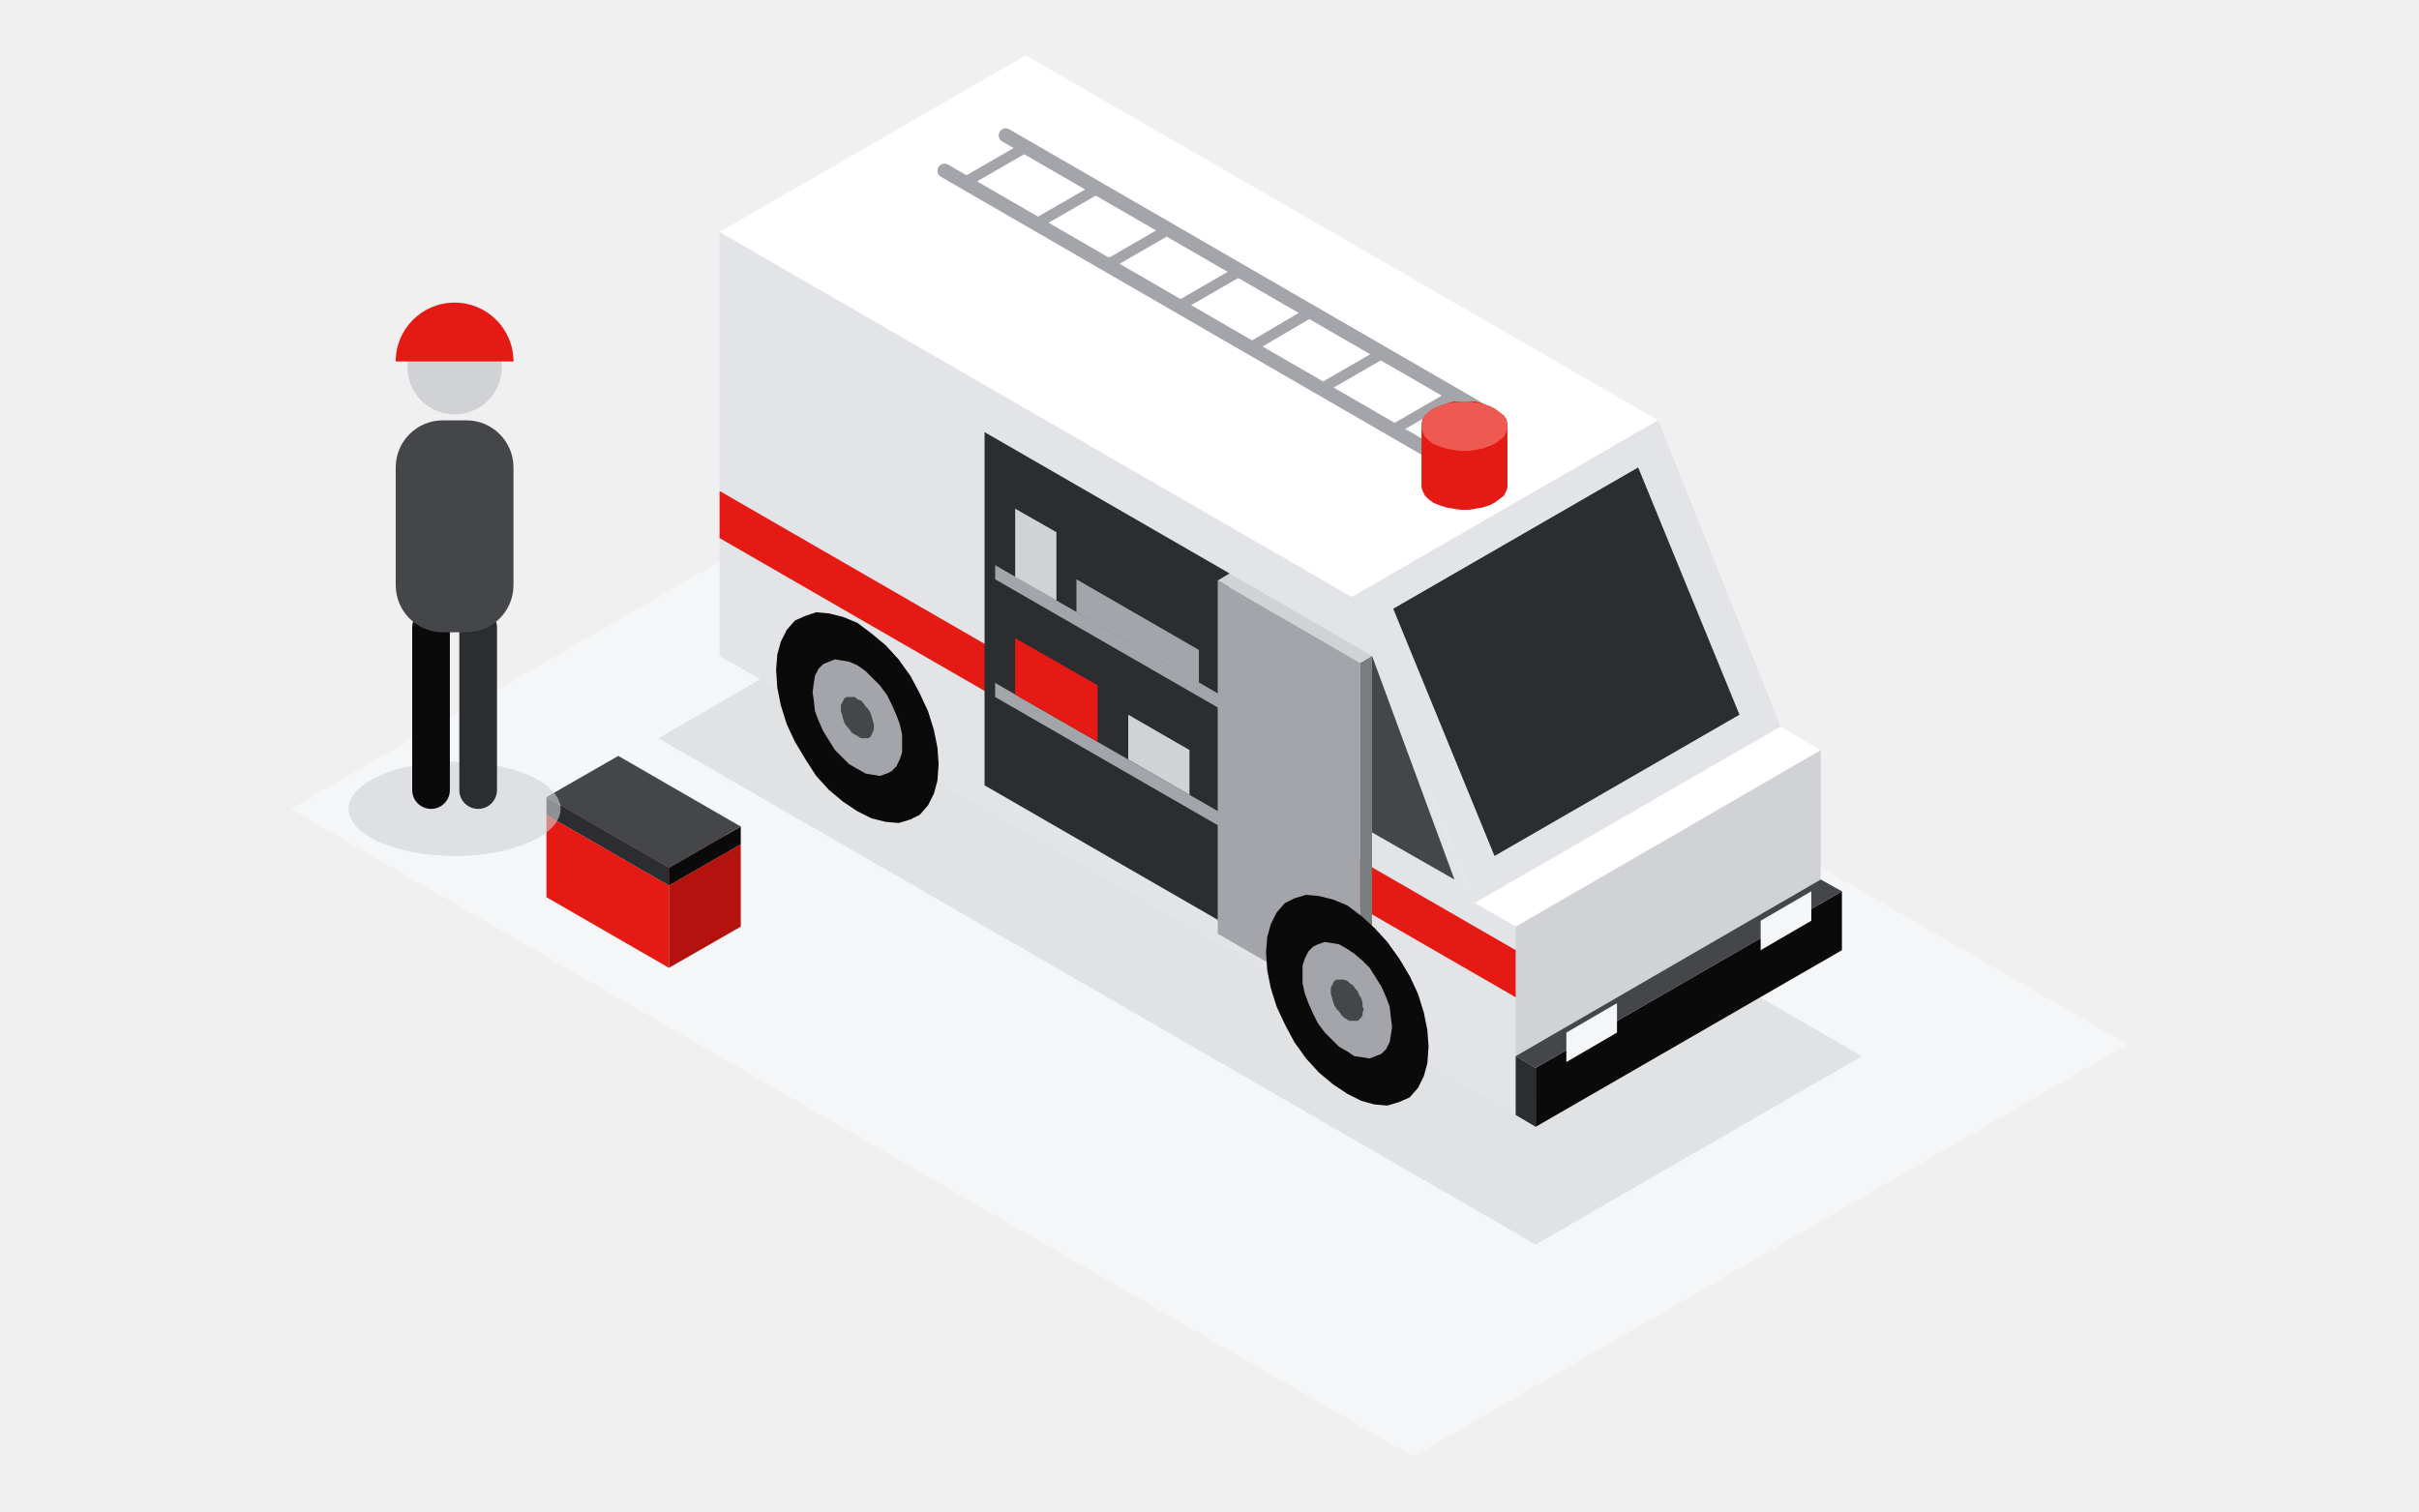
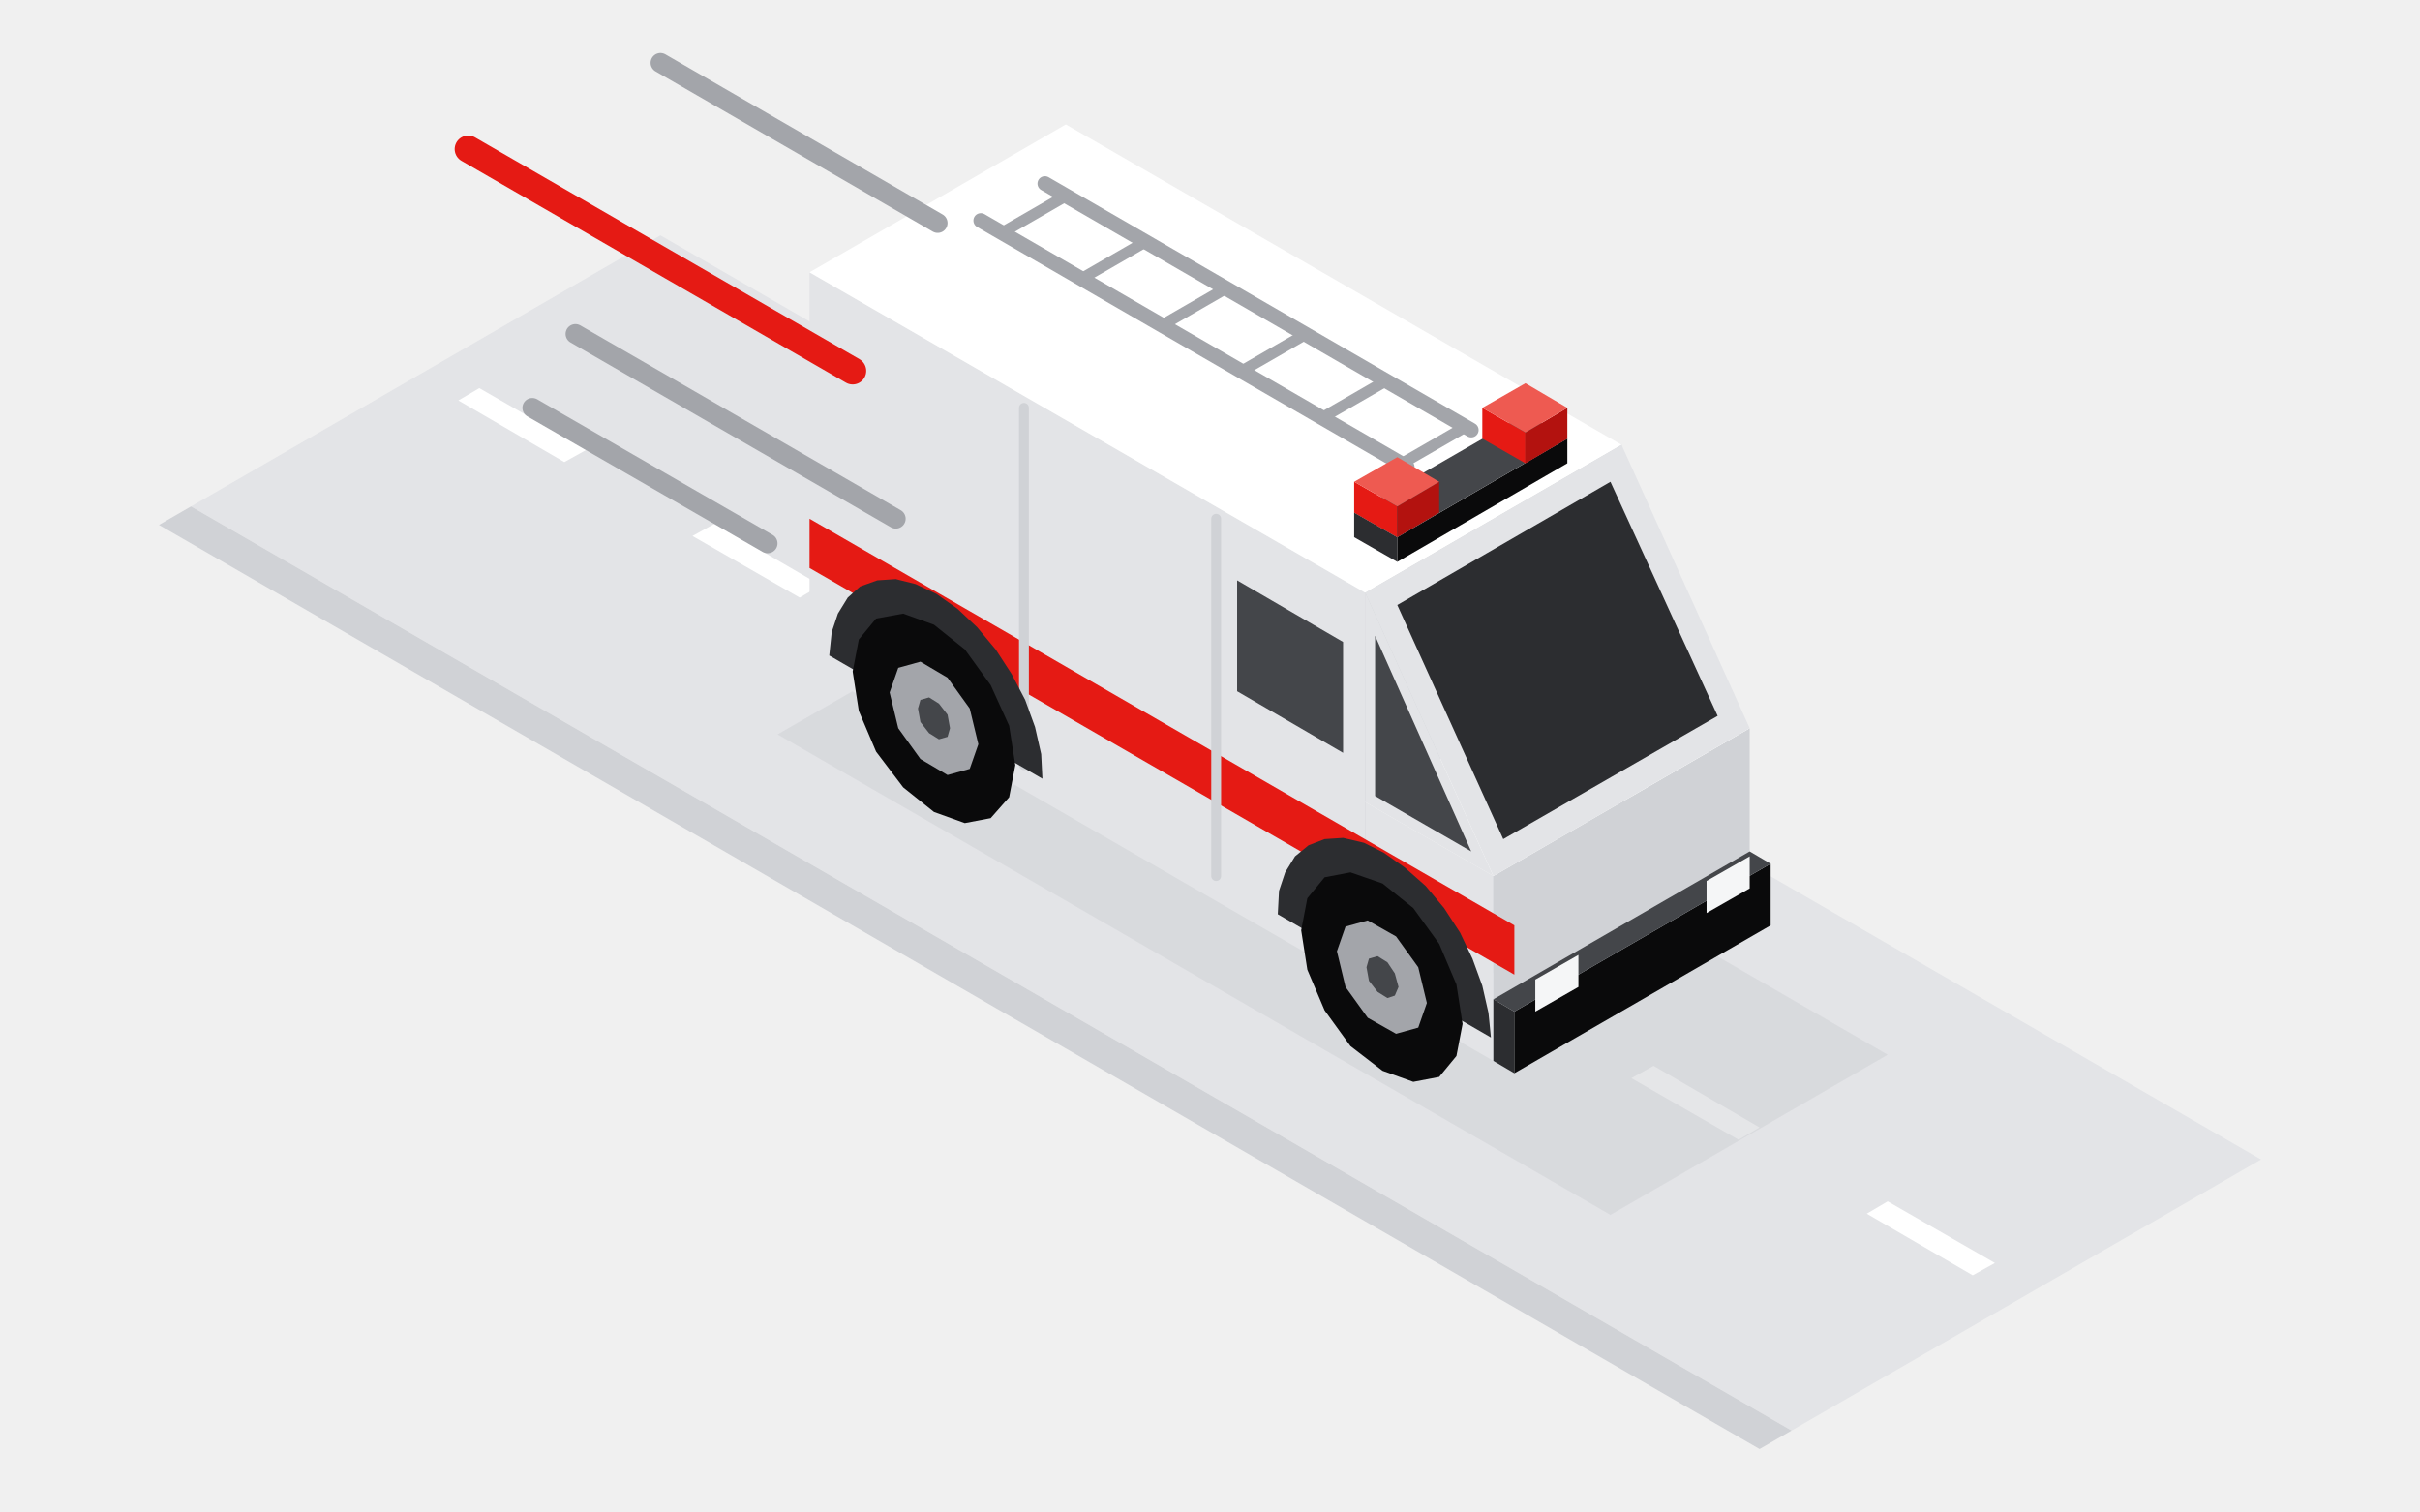
- <svg xmlns="http://www.w3.org/2000/svg" viewBox="-87.1 -46.7 205.4 128.4">
-   <polygon points="-1.7,-13.0 93.5,42.0 32.9,77.0 -62.4,22.0" fill="#F5F6F7" />
-   <polygon points="-3.5,0.0 71.0,43.0 43.3,59.0 -31.2,16.0" fill="#D0D2D6" opacity=".55" />
-   <polygon points="-26.0,9.0 27.7,40.0 27.7,4.0 -26.0,-27.0" fill="#E3E4E7" />
-   <polygon points="53.7,25.0 27.7,40.0 27.7,4.0 53.7,-11.0" fill="#D0D2D6" />
-   <polygon points="0.0,-42.0 53.7,-11.0 27.7,4.0 -26.0,-27.0" fill="#FFFFFF" />
-   <polygon points="27.7,40.0 41.6,48.0 41.6,32.0 27.7,24.0" fill="#E3E4E7" />
-   <polygon points="67.5,33.0 41.6,48.0 41.6,32.0 67.5,17.0" fill="#D0D2D6" />
-   <polygon points="53.7,9.0 67.5,17.0 41.6,32.0 27.7,24.0" fill="#FFFFFF" />
-   <polygon points="53.7,-11.0 27.7,4.0 38.1,30.0 64.1,15.0" fill="#E3E4E7" />
-   <polygon points="27.7,24.0 27.7,4.0 38.1,30.0" fill="#E3E4E7" />
-   <polygon points="52.0,-7.0 31.2,5.0 39.8,26.0 60.6,14.0" fill="#2C2D30" />
-   <polygon points="29.4,24.0 29.4,9.0 36.4,28.0" fill="#44464A" />
-   <polygon points="41.6,48.0 43.3,49.0 43.3,44.0 41.6,43.0" fill="#2C2D30" />
-   <polygon points="69.3,34.0 43.3,49.0 43.3,44.0 69.3,29.0" fill="#0A0A0B" />
-   <polygon points="67.5,28.0 69.3,29.0 43.3,44.0 41.6,43.0" fill="#44464A" />
-   <polygon points="66.7,31.5 62.4,34.0 62.4,31.5 66.7,29.0" fill="#F5F6F7" />
-   <polygon points="50.2,41.0 45.9,43.5 45.9,41.0 50.2,38.5" fill="#F5F6F7" />
-   <polygon points="-26.0,-1.0 41.6,38.0 41.6,34.0 -26.0,-5.0" fill="#E51A14" />
-   <polygon points="-3.5,20.0 17.3,32.0 17.3,2.0 -3.5,-10.0" fill="#2C2D30" />
-   <polygon points="-2.6,12.5 16.5,23.5 16.5,22.3 -2.6,11.3" fill="#A3A5AA" />
-   <polygon points="-2.6,2.5 16.5,13.5 16.5,12.3 -2.6,1.3" fill="#A3A5AA" />
-   <polygon points="-0.9,12.3 6.1,16.3 6.1,11.5 -0.9,7.5" fill="#E51A14" />
-   <polygon points="8.7,17.8 13.9,20.8 13.9,17.0 8.7,14.0" fill="#D0D2D6" />
-   <polygon points="-0.9,2.3 2.6,4.3 2.6,-1.5 -0.9,-3.5" fill="#D0D2D6" />
-   <polygon points="4.3,5.3 14.7,11.3 14.7,8.5 4.3,2.5" fill="#A3A5AA" />
-   <polygon points="16.3,32.6 28.4,39.6 28.4,9.6 16.3,2.6" fill="#A3A5AA" />
-   <polygon points="29.4,39.0 28.4,39.6 28.4,9.6 29.4,9.0" fill="#7A7C80" />
-   <polygon points="17.3,2.0 29.4,9.0 28.4,9.6 16.3,2.6" fill="#D0D2D6" />
-   <line x1="-1.7" y1="-35.2" x2="39.8" y2="-11.2" stroke="#A3A5AA" stroke-width="1.2" stroke-linecap="round" />
-   <line x1="-6.9" y1="-32.2" x2="34.6" y2="-8.2" stroke="#A3A5AA" stroke-width="1.2" stroke-linecap="round" />
-   <line x1="0.0" y1="-34.2" x2="-5.2" y2="-31.2" stroke="#A3A5AA" stroke-width="0.9" stroke-linecap="round" />
-   <line x1="6.1" y1="-30.7" x2="0.9" y2="-27.7" stroke="#A3A5AA" stroke-width="0.9" stroke-linecap="round" />
-   <line x1="12.1" y1="-27.2" x2="6.9" y2="-24.2" stroke="#A3A5AA" stroke-width="0.9" stroke-linecap="round" />
-   <line x1="18.2" y1="-23.7" x2="13.0" y2="-20.7" stroke="#A3A5AA" stroke-width="0.9" stroke-linecap="round" />
-   <line x1="24.2" y1="-20.2" x2="19.1" y2="-17.2" stroke="#A3A5AA" stroke-width="0.9" stroke-linecap="round" />
-   <line x1="30.3" y1="-16.7" x2="25.1" y2="-13.7" stroke="#A3A5AA" stroke-width="0.9" stroke-linecap="round" />
-   <line x1="36.4" y1="-13.2" x2="31.2" y2="-10.2" stroke="#A3A5AA" stroke-width="0.9" stroke-linecap="round" />
-   <polygon points="33.6,-10.7 33.7,-11.1 33.9,-11.4 34.2,-11.7 34.6,-12.0 35.1,-12.2 35.7,-12.4 36.3,-12.6 36.9,-12.6 37.6,-12.6 38.2,-12.6 38.8,-12.4 39.4,-12.2 39.8,-12.0 40.2,-11.7 40.6,-11.4 40.8,-11.1 40.9,-10.7 40.9,-5.3 40.8,-5.0 40.6,-4.6 40.2,-4.3 39.8,-4.0 39.4,-3.8 38.8,-3.6 38.2,-3.5 37.6,-3.4 36.9,-3.4 36.3,-3.5 35.7,-3.6 35.1,-3.8 34.6,-4.0 34.2,-4.3 33.9,-4.6 33.7,-5.0 33.6,-5.3" fill="#E51A14" />
-   <polygon points="39.8,-9.0 39.3,-8.8 38.8,-8.6 38.2,-8.5 37.6,-8.4 36.9,-8.4 36.3,-8.5 35.7,-8.6 35.1,-8.8 34.6,-9.0 34.2,-9.3 33.9,-9.6 33.7,-10.0 33.6,-10.3 33.6,-10.7 33.7,-11.0 33.9,-11.4 34.2,-11.7 34.6,-12.0 35.1,-12.2 35.7,-12.4 36.3,-12.5 36.9,-12.6 37.6,-12.6 38.2,-12.5 38.8,-12.4 39.3,-12.2 39.8,-12.0 40.2,-11.7 40.6,-11.4 40.8,-11.0 40.9,-10.7 40.9,-10.3 40.8,-10.0 40.6,-9.6 40.2,-9.3" fill="#EE5A51" />
-   <polygon points="-7.4,18.2 -7.5,16.8 -7.8,15.3 -8.3,13.7 -9.0,12.2 -9.8,10.7 -10.8,9.3 -11.9,8.1 -13.1,7.1 -14.3,6.2 -15.5,5.7 -16.7,5.4 -17.8,5.3 -18.7,5.6 -19.6,6.0 -20.3,6.8 -20.8,7.8 -21.1,8.9 -21.2,10.2 -21.1,11.7 -20.8,13.2 -20.3,14.8 -19.6,16.3 -18.7,17.8 -17.8,19.2 -16.7,20.4 -15.5,21.4 -14.3,22.2 -13.1,22.8 -11.9,23.1 -10.8,23.2 -9.8,22.9 -9.0,22.5 -8.3,21.7 -7.8,20.7 -7.5,19.6" fill="#0A0A0B" />
-   <polygon points="-10.5,16.4 -10.5,15.7 -10.7,14.8 -11.0,14.0 -11.4,13.1 -11.8,12.3 -12.4,11.5 -13.0,10.9 -13.6,10.3 -14.3,9.8 -15.0,9.5 -15.6,9.4 -16.2,9.3 -16.7,9.5 -17.2,9.7 -17.6,10.1 -17.9,10.7 -18.0,11.3 -18.1,12.1 -18.0,12.8 -17.9,13.7 -17.6,14.5 -17.2,15.4 -16.7,16.2 -16.2,17.0 -15.6,17.6 -15.0,18.2 -14.3,18.6 -13.6,19.0 -13.0,19.1 -12.4,19.2 -11.8,19.0 -11.4,18.8 -11.0,18.4 -10.7,17.8 -10.5,17.2" fill="#A3A5AA" />
-   <polygon points="-12.9,15.1 -12.9,14.8 -13.0,14.5 -13.1,14.1 -13.2,13.8 -13.4,13.5 -13.6,13.3 -13.8,13.0 -14.0,12.8 -14.3,12.7 -14.5,12.5 -14.8,12.5 -15.0,12.5 -15.2,12.5 -15.4,12.6 -15.5,12.8 -15.6,13.0 -15.7,13.2 -15.7,13.4 -15.7,13.7 -15.6,14.0 -15.5,14.4 -15.4,14.7 -15.2,15.0 -15.0,15.2 -14.8,15.5 -14.5,15.7 -14.3,15.8 -14.0,16.0 -13.8,16.0 -13.6,16.0 -13.4,16.0 -13.2,15.9 -13.1,15.7 -13.0,15.5 -12.9,15.3" fill="#44464A" />
-   <polygon points="34.2,42.2 34.1,40.8 33.8,39.3 33.3,37.7 32.6,36.2 31.7,34.7 30.7,33.3 29.6,32.1 28.5,31.1 27.3,30.2 26.1,29.7 24.9,29.4 23.8,29.3 22.8,29.6 22.0,30.0 21.3,30.8 20.8,31.8 20.5,32.9 20.4,34.2 20.5,35.7 20.8,37.2 21.3,38.8 22.0,40.3 22.8,41.8 23.8,43.2 24.9,44.4 26.1,45.4 27.3,46.2 28.5,46.8 29.6,47.1 30.7,47.2 31.7,46.9 32.6,46.5 33.3,45.7 33.8,44.7 34.1,43.6" fill="#0A0A0B" />
-   <polygon points="31.1,40.5 31.0,39.7 30.9,38.8 30.6,38.0 30.2,37.1 29.7,36.3 29.2,35.5 28.6,34.9 27.9,34.3 27.3,33.9 26.6,33.5 26.0,33.4 25.4,33.3 24.8,33.5 24.4,33.7 24.0,34.1 23.7,34.7 23.5,35.3 23.5,36.0 23.5,36.8 23.7,37.7 24.0,38.5 24.4,39.4 24.8,40.2 25.4,41.0 26.0,41.6 26.6,42.2 27.3,42.6 27.9,43.0 28.6,43.1 29.2,43.2 29.7,43.0 30.2,42.8 30.6,42.4 30.9,41.8 31.0,41.2" fill="#A3A5AA" />
-   <polygon points="28.7,39.0 28.6,38.8 28.6,38.5 28.5,38.1 28.3,37.8 28.2,37.5 28.0,37.3 27.8,37.0 27.5,36.8 27.3,36.6 27.0,36.5 26.8,36.5 26.6,36.5 26.4,36.5 26.2,36.6 26.1,36.8 26.0,37.0 25.9,37.2 25.9,37.5 25.9,37.7 26.0,38.0 26.1,38.4 26.2,38.7 26.4,39.0 26.6,39.2 26.8,39.5 27.0,39.7 27.3,39.9 27.5,40.0 27.8,40.0 28.0,40.0 28.2,40.0 28.3,39.9 28.5,39.7 28.6,39.5 28.6,39.3" fill="#44464A" />
-   <polygon points="-40.7,29.5 -30.3,35.5 -30.3,28.5 -40.7,22.5" fill="#E51A14" />
-   <polygon points="-24.2,32.0 -30.3,35.5 -30.3,28.5 -24.2,25.0" fill="#B3120F" />
-   <polygon points="-34.6,19.0 -24.2,25.0 -30.3,28.5 -40.7,22.5" fill="#EE5A51" />
-   <polygon points="-40.7,22.5 -30.3,28.5 -30.3,27.0 -40.7,21.0" fill="#2C2D30" />
-   <polygon points="-24.2,25.0 -30.3,28.5 -30.3,27.0 -24.2,23.5" fill="#0A0A0B" />
-   <polygon points="-34.6,17.5 -24.2,23.5 -30.3,27.0 -40.7,21.0" fill="#44464A" />
-   <ellipse cx="-48.5" cy="22.0" rx="9.0" ry="4.0" fill="#D0D2D6" opacity=".6" />
-   <rect x="-52.1" y="5.0" width="3.2" height="17.0" rx="1.6" fill="#0A0A0B" />
-   <rect x="-48.1" y="5.0" width="3.2" height="17.0" rx="1.6" fill="#2C2D30" />
-   <rect x="-53.5" y="-11.0" width="10.0" height="18.0" rx="4.0" fill="#44464A" />
-   <circle cx="-48.5" cy="-15.5" r="4.0" fill="#D0D2D6" />
-   <path d="M-53.5,-16.0 a5.0,5.0 0 0 1 10.0,0 z" fill="#E51A14" />
+ <svg xmlns="http://www.w3.org/2000/svg" viewBox="-84.8 -41.1 196.4 122.7">
+   <polygon points="-31.2,-22 98.7,53 60.6,75 -69.3,0" fill="#E3E4E7" />
+   <polygon points="-45.9,-9.6 -37.2,-4.6 -39,-3.6 -47.6,-8.6" fill="#FFFFFF" />
+   <polygon points="-26.8,1.4 -18.2,6.4 -19.9,7.4 -28.6,2.4" fill="#FFFFFF" />
+   <polygon points="-7.8,12.4 0.9,17.4 -0.9,18.4 -9.5,13.4" fill="#FFFFFF" />
+   <polygon points="11.3,23.4 19.9,28.4 18.2,29.4 9.5,24.4" fill="#FFFFFF" />
+   <polygon points="30.3,34.4 39,39.4 37.2,40.4 28.6,35.4" fill="#FFFFFF" />
+   <polygon points="49.4,45.4 58,50.4 56.3,51.4 47.6,46.4" fill="#FFFFFF" />
+   <polygon points="68.4,56.4 77.1,61.4 75.3,62.4 66.7,57.4" fill="#FFFFFF" />
+   <polygon points="-69.3,0 60.6,75 58,76.5 -71.9,1.5" fill="#D0D2D6" />
+   <polygon points="0.9,5.5 68.4,44.5 45.9,57.5 -21.7,18.5" fill="#D0D2D6" opacity=".55" />
+   <polygon points="-19.1,13 26,39 26,7 -19.1,-19" fill="#E3E4E7" />
+   <polygon points="46.8,27 26,39 26,7 46.8,-5" fill="#D0D2D6" />
+   <polygon points="1.7,-31 46.8,-5 26,7 -19.1,-19" fill="#FFFFFF" />
+   <polygon points="26,39 36.4,45 36.4,30 26,24" fill="#E3E4E7" />
+   <polygon points="57.2,33 36.4,45 36.4,30 57.2,18" fill="#D0D2D6" />
+   <polygon points="46.8,12 57.2,18 36.4,30 26,24" fill="#FFFFFF" />
+   <polygon points="46.8,-5 26,7 36.4,30 57.2,18" fill="#E3E4E7" />
+   <polygon points="26,24 26,7 36.4,30" fill="#E3E4E7" />
+   <polygon points="45.9,-2 28.6,8 37.2,27 54.6,17" fill="#2C2D30" />
+   <polygon points="26.8,23.5 26.8,10.5 34.6,28" fill="#44464A" />
+   <polygon points="36.4,45 38.1,46 38.1,41 36.4,40" fill="#2C2D30" />
+   <polygon points="58.9,34 38.1,46 38.1,41 58.9,29" fill="#0A0A0B" />
+   <polygon points="57.2,28 58.9,29 38.1,41 36.4,40" fill="#44464A" />
+   <polygon points="57.2,31 53.7,33 53.7,30.4 57.2,28.4" fill="#F5F6F7" />
+   <polygon points="43.3,39 39.8,41 39.8,38.4 43.3,36.4" fill="#F5F6F7" />
+   <polygon points="-19.1,5 38.1,38 38.1,34 -19.1,1" fill="#E51A14" />
+   <polygon points="15.6,15 24.2,20 24.2,11 15.6,6" fill="#44464A" />
+   <line x1="13.9" y1="30" x2="13.9" y2="1" stroke="#D0D2D6" stroke-width="0.8" stroke-linecap="round" />
+   <line x1="-1.7" y1="21" x2="-1.7" y2="-8" stroke="#D0D2D6" stroke-width="0.8" stroke-linecap="round" />
+   <line x1="0" y1="-26.2" x2="34.6" y2="-6.2" stroke="#A3A5AA" stroke-width="1.2" stroke-linecap="round" />
+   <line x1="-5.2" y1="-23.2" x2="29.4" y2="-3.2" stroke="#A3A5AA" stroke-width="1.2" stroke-linecap="round" />
+   <line x1="1.7" y1="-25.2" x2="-3.5" y2="-22.2" stroke="#A3A5AA" stroke-width="0.9" stroke-linecap="round" />
+   <line x1="8.2" y1="-21.5" x2="3" y2="-18.5" stroke="#A3A5AA" stroke-width="0.9" stroke-linecap="round" />
+   <line x1="14.7" y1="-17.7" x2="9.5" y2="-14.7" stroke="#A3A5AA" stroke-width="0.9" stroke-linecap="round" />
+   <line x1="21.2" y1="-14" x2="16" y2="-11" stroke="#A3A5AA" stroke-width="0.9" stroke-linecap="round" />
+   <line x1="27.7" y1="-10.2" x2="22.5" y2="-7.2" stroke="#A3A5AA" stroke-width="0.9" stroke-linecap="round" />
+   <line x1="34.2" y1="-6.5" x2="29" y2="-3.5" stroke="#A3A5AA" stroke-width="0.9" stroke-linecap="round" />
+   <polygon points="25.1,2.5 28.6,4.5 28.6,2.5 25.1,0.5" fill="#2C2D30" />
+   <polygon points="42.4,-3.5 28.6,4.5 28.6,2.5 42.4,-5.5" fill="#0A0A0B" />
+   <polygon points="39,-7.5 42.4,-5.5 28.6,2.5 25.1,0.5" fill="#44464A" />
+   <polygon points="35.5,-5.5 39,-3.5 39,-6 35.5,-8" fill="#E51A14" />
+   <polygon points="42.4,-5.5 39,-3.5 39,-6 42.4,-8" fill="#B3120F" />
+   <polygon points="39,-10 42.4,-8 39,-6 35.5,-8" fill="#EE5A51" />
+   <polygon points="25.1,0.5 28.6,2.5 28.6,0 25.1,-2" fill="#E51A14" />
+   <polygon points="32,0.5 28.6,2.5 28.6,0 32,-2" fill="#B3120F" />
+   <polygon points="28.6,-4 32,-2 28.6,0 25.1,-2" fill="#EE5A51" />
+   <polygon points="-0.2,22.1 -0.3,20.1 -0.8,17.9 -1.6,15.7 -2.7,13.6 -4,11.6 -5.5,9.8 -7.1,8.3 -8.8,7.1 -10.5,6.3 -12.1,5.9 -13.6,6 -15,6.5 -16,7.4 -16.8,8.7 -17.3,10.2 -17.5,12.1" fill="#2C2D30" />
+   <polygon points="-2.4,21 -2.9,17.8 -4.4,14.5 -6.5,11.6 -9,9.6 -11.5,8.7 -13.7,9.1 -15.1,10.8 -15.6,13.4 -15.1,16.6 -13.7,19.9 -11.5,22.8 -9,24.8 -6.5,25.7 -4.4,25.3 -2.9,23.6" fill="#0A0A0B" />
+   <polygon points="-5.4,19.3 -6.1,16.4 -7.9,13.9 -10.1,12.6 -11.9,13.1 -12.6,15.1 -11.9,18 -10.1,20.5 -7.9,21.8 -6.1,21.3" fill="#A3A5AA" />
+   <polygon points="-7.7,18 -7.9,16.9 -8.6,16 -9.4,15.5 -10.1,15.7 -10.3,16.4 -10.1,17.5 -9.4,18.4 -8.6,18.9 -7.9,18.7" fill="#44464A" />
+   <polygon points="36.2,43.1 36,41.1 35.5,38.9 34.7,36.7 33.7,34.6 32.4,32.6 30.9,30.8 29.2,29.3 27.5,28.1 25.9,27.3 24.2,26.9 22.7,27 21.4,27.5 20.3,28.4 19.5,29.7 19,31.2 18.9,33.1" fill="#2C2D30" />
+   <polygon points="33.9,42 33.4,38.8 32,35.5 29.9,32.6 27.4,30.6 24.8,29.7 22.7,30.1 21.3,31.8 20.8,34.4 21.3,37.6 22.7,40.9 24.8,43.8 27.4,45.8 29.9,46.7 32,46.3 33.4,44.6" fill="#0A0A0B" />
+   <polygon points="31,40.3 30.3,37.4 28.5,34.9 26.2,33.6 24.4,34.1 23.7,36.1 24.4,39 26.2,41.5 28.5,42.8 30.3,42.3" fill="#A3A5AA" />
+   <polygon points="28.7,39 28.4,37.9 27.8,37 27,36.5 26.3,36.7 26.1,37.4 26.3,38.5 27,39.4 27.8,39.9 28.4,39.7" fill="#44464A" />
+   <line x1="-8.7" y1="-23" x2="-31.2" y2="-36" stroke="#A3A5AA" stroke-width="1.6" stroke-linecap="round" />
+   <line x1="-15.6" y1="-11" x2="-46.8" y2="-29" stroke="#E51A14" stroke-width="2.2" stroke-linecap="round" />
+   <line x1="-22.5" y1="3" x2="-41.6" y2="-8" stroke="#A3A5AA" stroke-width="1.6" stroke-linecap="round" />
+   <line x1="-12.1" y1="1" x2="-38.1" y2="-14" stroke="#A3A5AA" stroke-width="1.6" stroke-linecap="round" />
</svg>
